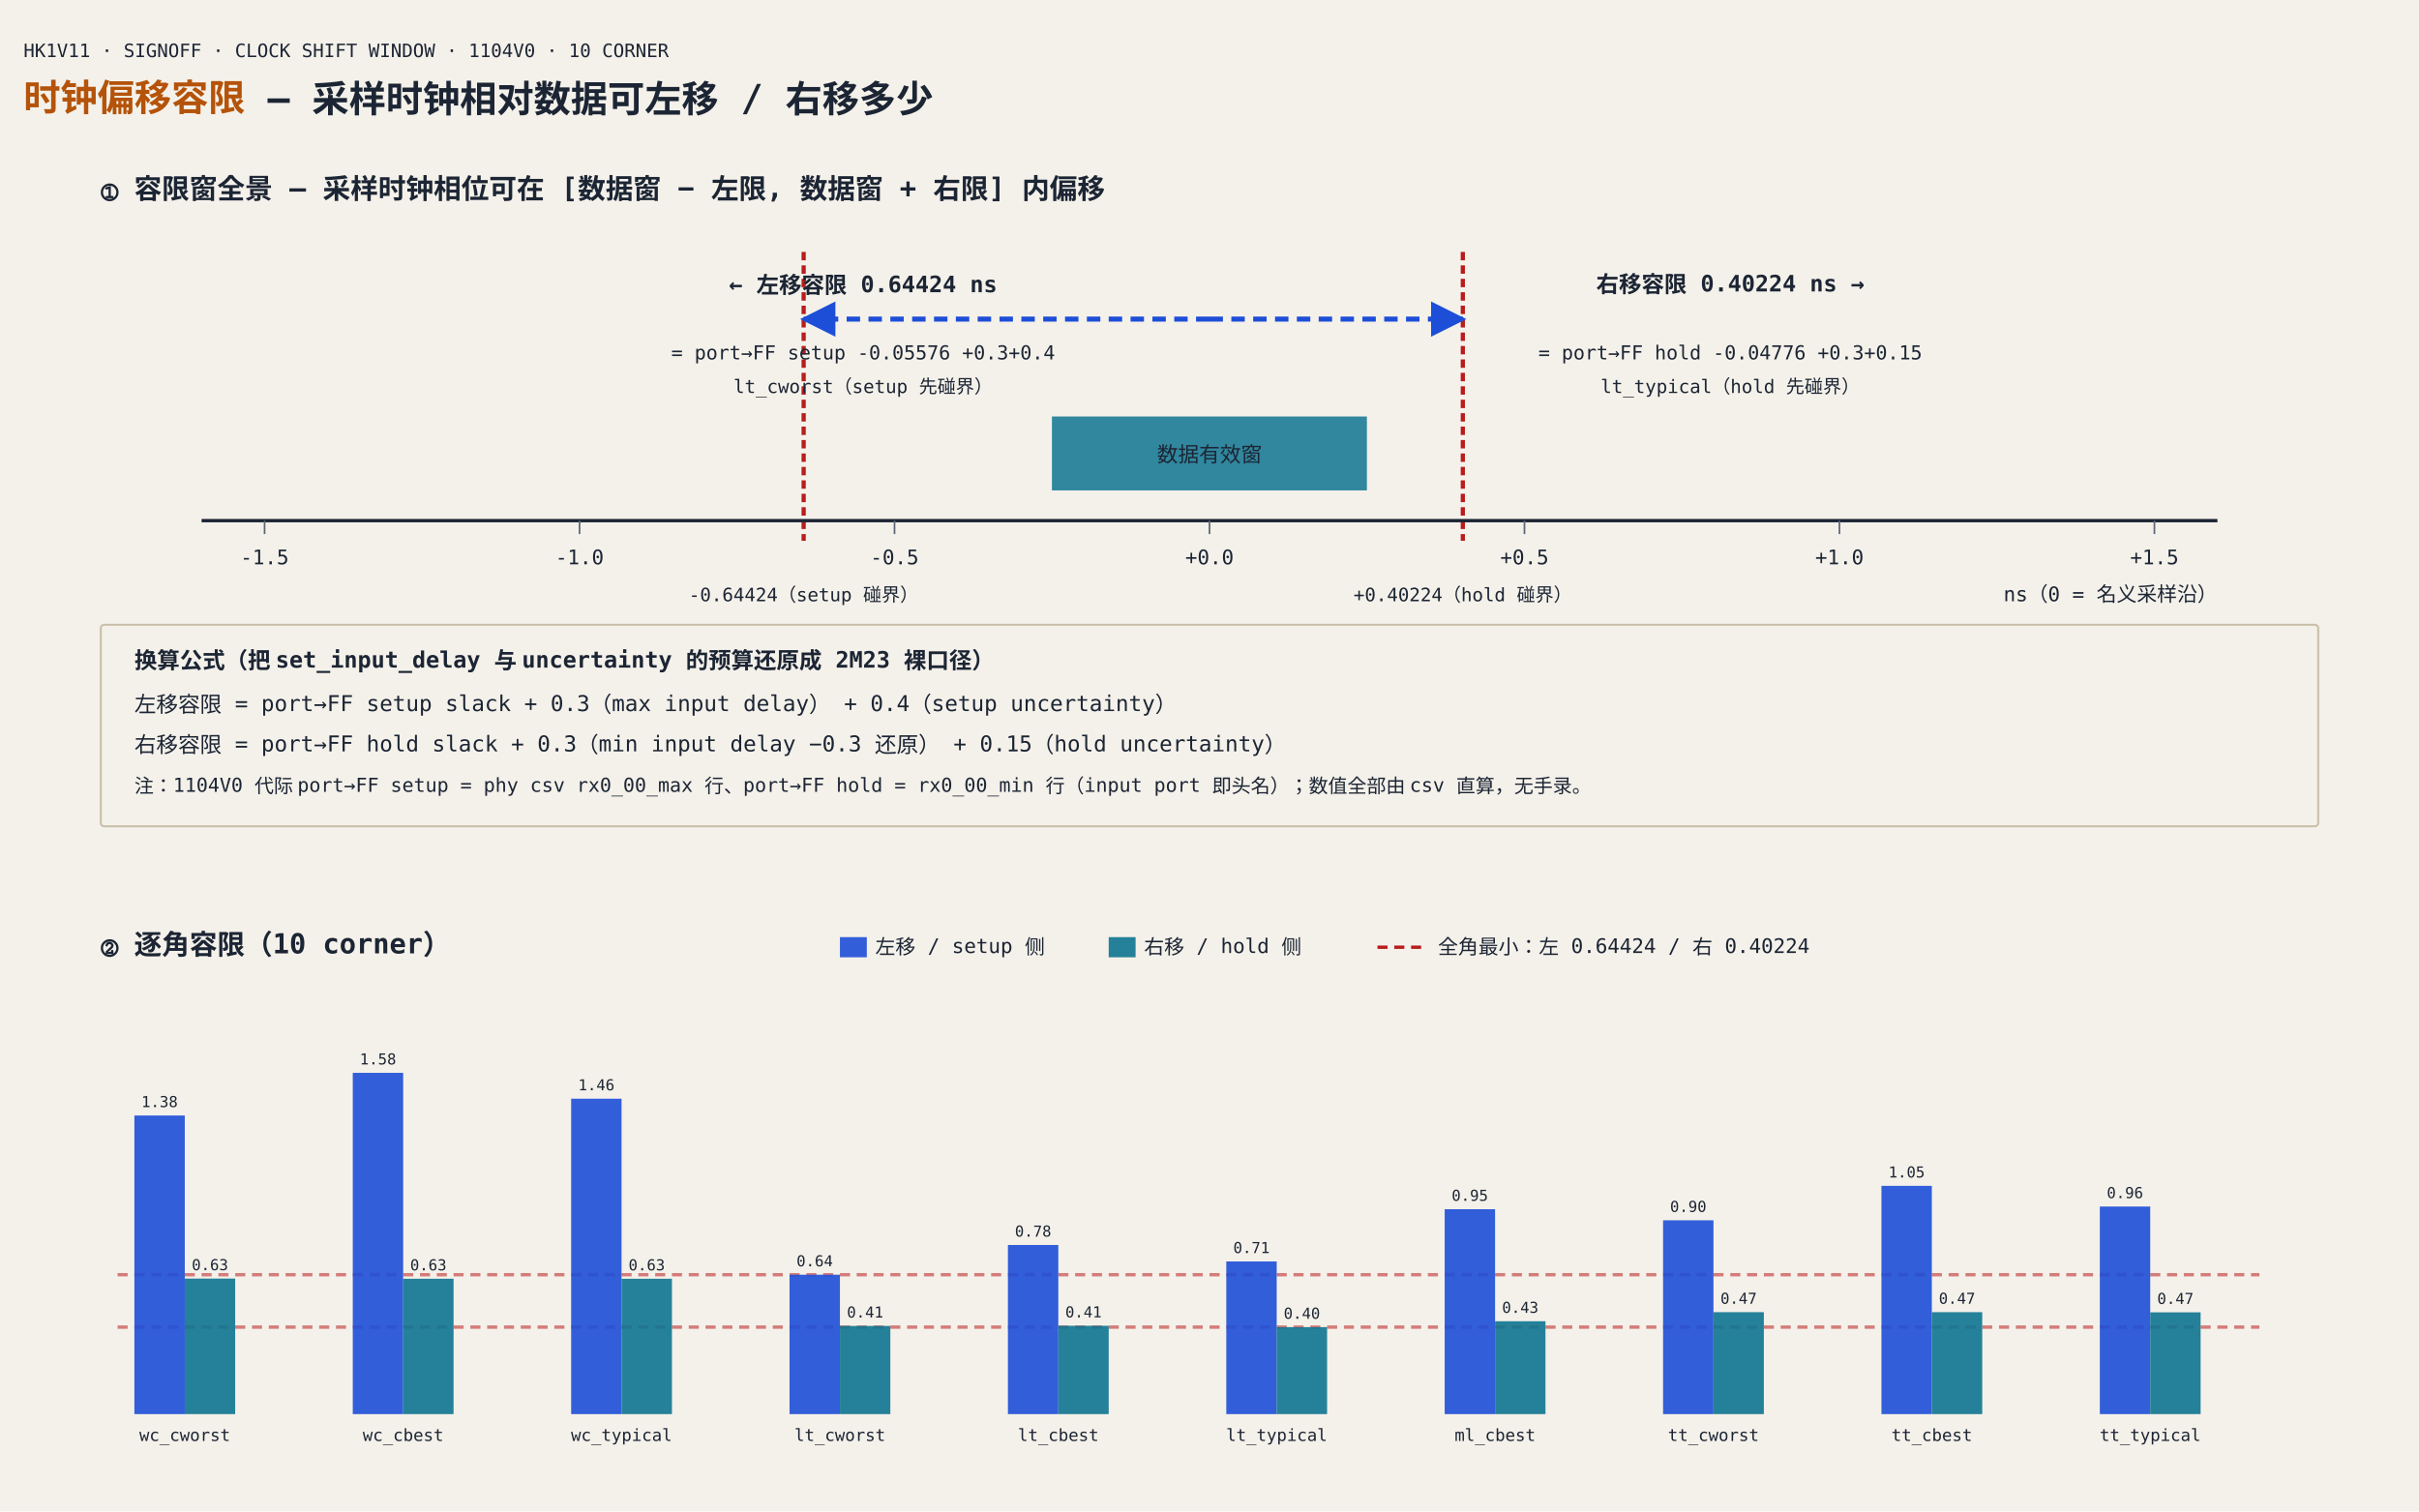
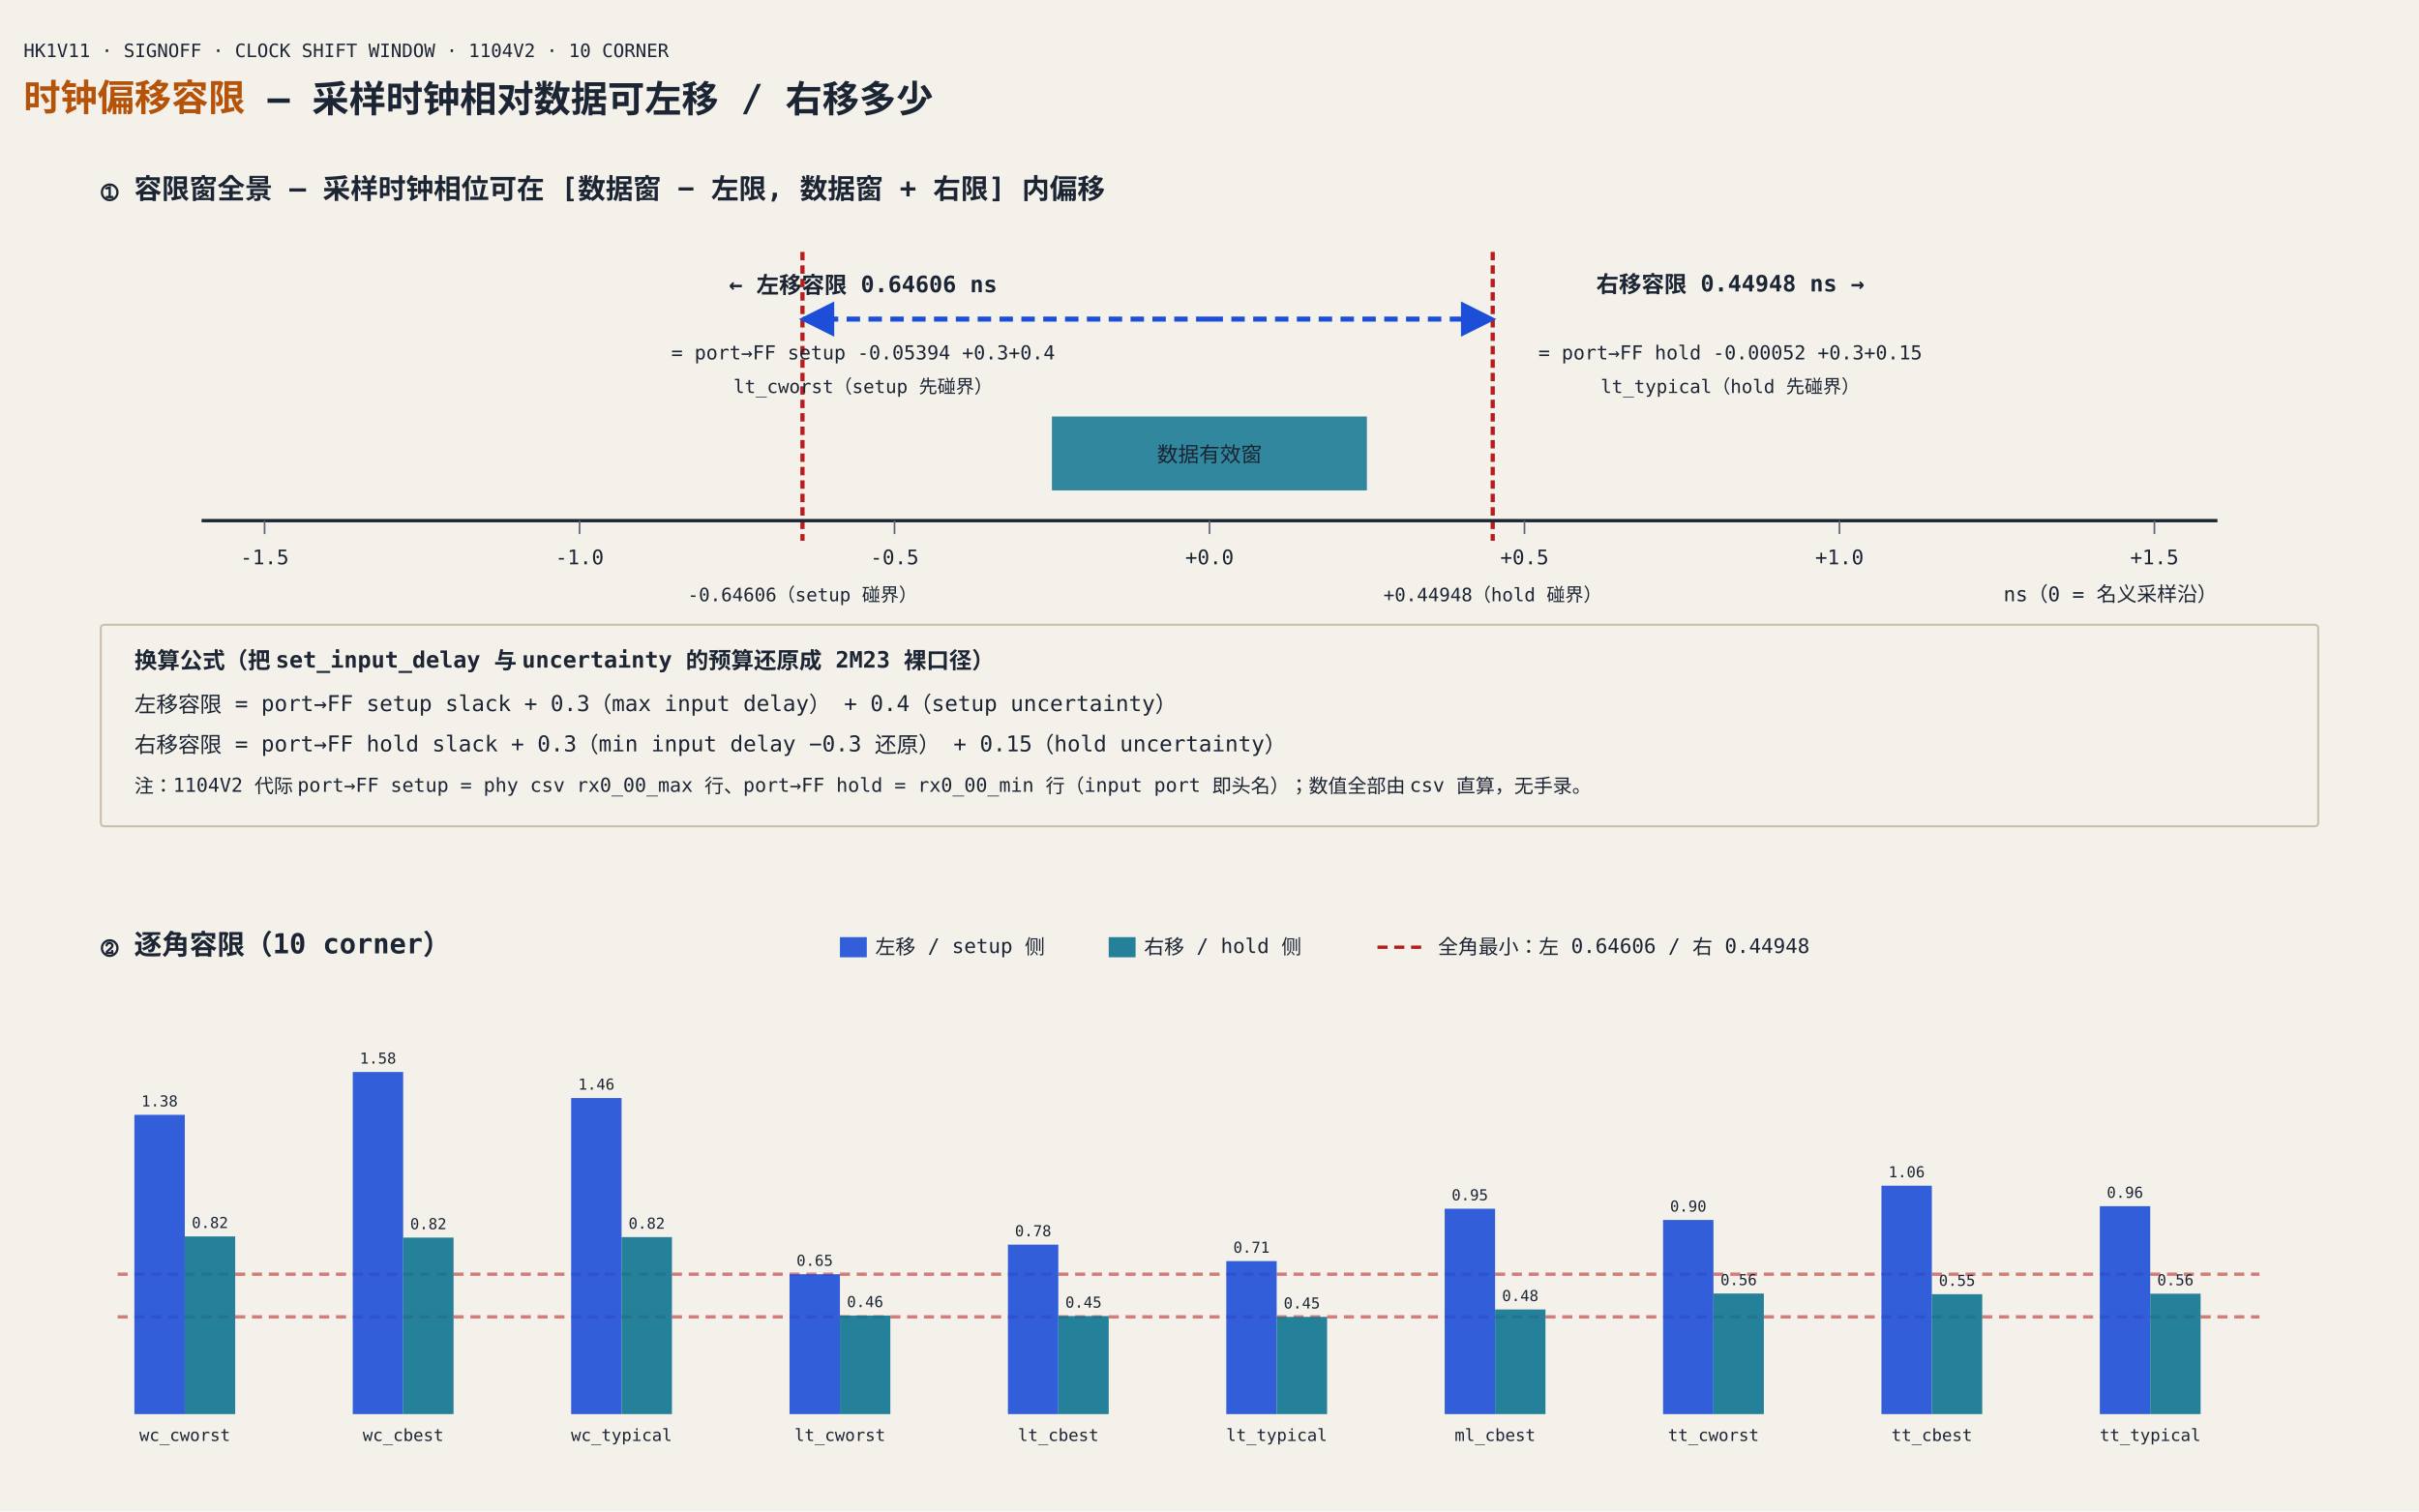
<svg xmlns="http://www.w3.org/2000/svg" width="1440" height="900" viewBox="0 0 1440 900">
  <style>text{font-family:"Microsoft YaHei","Noto Sans SC",monospace;fill:#1c2534}.mono{font-family:Consolas,"Microsoft YaHei",monospace}</style>
  <defs>
    <marker id="mB" viewBox="0 0 10 10" refX="9" refY="5" markerWidth="7" markerHeight="7" orient="auto-start-reverse">
      <path d="M0,0 L10,5 L0,10 z" fill="#1d4ed8" />
    </marker>
  </defs>
  <rect width="1440" height="900" fill="#f4f1ea" />
-   <text x="14" y="34" font-size="11" fill="#b45309" class="mono">HK1V11 · SIGNOFF · CLOCK SHIFT WINDOW · 1104V0 · 10 CORNER</text>
+   <text x="14" y="34" font-size="11" fill="#b45309" class="mono">HK1V11 · SIGNOFF · CLOCK SHIFT WINDOW · 1104V2 · 10 CORNER</text>
  <text x="14" y="66" font-size="22" font-weight="bold">
    <tspan fill="#b45309">时钟偏移容限</tspan> — 采样时钟相对数据可左移 / 右移多少</text>
  <rect class="panel" x="40" y="90" width="1360" height="430" rx="2" fill="#fffdf7" stroke="#c9bfa8" stroke-width="1.5" />
  <text x="60" y="118" font-size="16.5" font-weight="bold">① 容限窗全景 — 采样时钟相位可在 [数据窗 − 左限, 数据窗 + 右限] 内偏移</text>
-   <line x1="478.4" y1="150" x2="478.4" y2="322" stroke="#b91c1c" stroke-width="2.5" stroke-dasharray="5,3" class="boundPulse" />
-   <text x="478.4" y="358" font-size="11" fill="#b91c1c" class="mono" text-anchor="middle">-0.64424（setup 碰界）</text>
-   <line x1="870.8" y1="150" x2="870.8" y2="322" stroke="#b91c1c" stroke-width="2.5" stroke-dasharray="5,3" class="boundPulse" />
-   <text x="870.8" y="358" font-size="11" fill="#b91c1c" class="mono" text-anchor="middle">+0.40224（hold 碰界）</text>
+   <line class="boundPulse" x1="477.7" y1="150" x2="477.7" y2="322" stroke="#b91c1c" stroke-width="2.5" stroke-dasharray="5,3" />
+   <text x="477.7" y="358" font-size="11" fill="#b91c1c" class="mono" text-anchor="middle">-0.64606（setup 碰界）</text>
+   <line class="boundPulse" x1="888.6" y1="150" x2="888.6" y2="322" stroke="#b91c1c" stroke-width="2.5" stroke-dasharray="5,3" />
+   <text x="888.6" y="358" font-size="11" fill="#b91c1c" class="mono" text-anchor="middle">+0.44948（hold 碰界）</text>
  <line x1="120" y1="310" x2="1320" y2="310" stroke="#1c2534" stroke-width="2" />
  <line x1="157.5" y1="310" x2="157.5" y2="318" stroke="#5b6675" stroke-width="1" />
  <text x="157.5" y="336" font-size="12" text-anchor="middle" class="mono" fill="#5b6675">-1.5</text>
  <line x1="345.0" y1="310" x2="345.0" y2="318" stroke="#5b6675" stroke-width="1" />
  <text x="345.0" y="336" font-size="12" text-anchor="middle" class="mono" fill="#5b6675">-1.0</text>
  <line x1="532.5" y1="310" x2="532.5" y2="318" stroke="#5b6675" stroke-width="1" />
  <text x="532.5" y="336" font-size="12" text-anchor="middle" class="mono" fill="#5b6675">-0.5</text>
  <line x1="720.0" y1="310" x2="720.0" y2="318" stroke="#5b6675" stroke-width="1" />
  <text x="720.0" y="336" font-size="12" text-anchor="middle" class="mono" fill="#5b6675">+0.0</text>
  <line x1="907.5" y1="310" x2="907.5" y2="318" stroke="#5b6675" stroke-width="1" />
  <text x="907.5" y="336" font-size="12" text-anchor="middle" class="mono" fill="#5b6675">+0.5</text>
  <line x1="1095.0" y1="310" x2="1095.0" y2="318" stroke="#5b6675" stroke-width="1" />
  <text x="1095.0" y="336" font-size="12" text-anchor="middle" class="mono" fill="#5b6675">+1.0</text>
  <line x1="1282.5" y1="310" x2="1282.5" y2="318" stroke="#5b6675" stroke-width="1" />
  <text x="1282.5" y="336" font-size="12" text-anchor="middle" class="mono" fill="#5b6675">+1.5</text>
  <text x="1320" y="358" font-size="12" class="mono" fill="#5b6675" text-anchor="end">ns（0 = 名义采样沿）</text>
  <rect x="626.2" y="248" width="187.5" height="44" fill="#0e7490" opacity="0.85" />
  <text x="720.0" y="275" font-size="12.5" fill="#fffdf7" text-anchor="middle">数据有效窗</text>
-   <line x1="720.0" y1="190" x2="478.4" y2="190" stroke="#1d4ed8" stroke-width="3" class="arrowDash" marker-end="url(#mB)" />
-   <text x="513.8" y="174" font-size="13.5" fill="#1d4ed8" text-anchor="middle" font-weight="bold">← 左移容限 0.64424 ns</text>
-   <text x="513.8" y="214" font-size="11.5" class="mono" fill="#1d4ed8" text-anchor="middle">= port→FF setup -0.05576 +0.3+0.4</text>
+   <line class="arrowDash" x1="720.0" y1="190" x2="477.7" y2="190" stroke="#1d4ed8" stroke-width="3" marker-end="url(#mB)" />
+   <text x="513.8" y="174" font-size="13.5" fill="#1d4ed8" text-anchor="middle" font-weight="bold">← 左移容限 0.64606 ns</text>
+   <text x="513.8" y="214" font-size="11.5" class="mono" fill="#1d4ed8" text-anchor="middle">= port→FF setup -0.05394 +0.3+0.4</text>
  <text x="513.8" y="234" font-size="11" fill="#5b6675" text-anchor="middle">lt_cworst（setup 先碰界）</text>
-   <line x1="720.0" y1="190" x2="870.8" y2="190" stroke="#1d4ed8" stroke-width="3" class="arrowDash" marker-end="url(#mB)" />
-   <text x="1030.0" y="174" font-size="13.5" fill="#1d4ed8" text-anchor="middle" font-weight="bold">右移容限 0.40224 ns →</text>
-   <text x="1030.0" y="214" font-size="11.5" class="mono" fill="#1d4ed8" text-anchor="middle">= port→FF hold -0.04776 +0.3+0.15</text>
+   <line class="arrowDash" x1="720.0" y1="190" x2="888.6" y2="190" stroke="#1d4ed8" stroke-width="3" marker-end="url(#mB)" />
+   <text x="1030.0" y="174" font-size="13.5" fill="#1d4ed8" text-anchor="middle" font-weight="bold">右移容限 0.44948 ns →</text>
+   <text x="1030.0" y="214" font-size="11.5" class="mono" fill="#1d4ed8" text-anchor="middle">= port→FF hold -0.00052 +0.3+0.15</text>
  <text x="1030.0" y="234" font-size="11" fill="#5b6675" text-anchor="middle">lt_typical（hold 先碰界）</text>
-   <rect x="60" y="372" width="1320" height="120" rx="2" fill="#f4f1ea" stroke="#c9bfa8" stroke-width="1.2" class="formulaGlow" />
+   <rect class="formulaGlow" x="60" y="372" width="1320" height="120" rx="2" fill="#f4f1ea" stroke="#c9bfa8" stroke-width="1.2" />
  <text x="80" y="398" font-size="13.5" font-weight="bold" fill="#b45309">换算公式（把 set_input_delay 与 uncertainty 的预算还原成 2M23 裸口径）</text>
  <text x="80" y="424" font-size="13" class="mono">左移容限 = port→FF setup slack + 0.3（max input delay） + 0.4（setup uncertainty）</text>
  <text x="80" y="448" font-size="13" class="mono">右移容限 = port→FF hold slack + 0.3（min input delay −0.3 还原） + 0.15（hold uncertainty）</text>
-   <text x="80" y="472" font-size="11.5" fill="#5b6675">注：1104V0 代际 port→FF setup = phy csv rx0_00_max 行、port→FF hold = rx0_00_min 行（input port 即头名）；数值全部由 csv 直算，无手录。</text>
-   <rect class="panel" style="animation-delay:.15s" x="40" y="540" width="1360" height="330" rx="2" fill="#fffdf7" stroke="#c9bfa8" stroke-width="1.5" />
+   <text x="80" y="472" font-size="11.5" fill="#5b6675">注：1104V2 代际 port→FF setup = phy csv rx0_00_max 行、port→FF hold = rx0_00_min 行（input port 即头名）；数值全部由 csv 直算，无手录。</text>
+   <rect class="panel" x="40" y="540" width="1360" height="330" rx="2" fill="#fffdf7" stroke="#c9bfa8" stroke-width="1.5" />
  <text x="60" y="568" font-size="16.5" font-weight="bold">② 逐角容限（10 corner）</text>
  <rect x="500" y="558" width="16" height="12" fill="#1d4ed8" opacity="0.9" />
  <text x="521" y="568" font-size="12">左移 / setup 侧</text>
  <rect x="660" y="558" width="16" height="12" fill="#0e7490" opacity="0.9" />
  <text x="681" y="568" font-size="12">右移 / hold 侧</text>
  <line x1="820" y1="564" x2="848" y2="564" stroke="#b91c1c" stroke-width="2" stroke-dasharray="6,4" />
-   <text x="856" y="568" font-size="12" fill="#b91c1c">全角最小：左 0.64424 / 右 0.40224</text>
-   <line x1="70" y1="759.0" x2="1345" y2="759.0" stroke="#b91c1c" stroke-width="2" stroke-dasharray="6,4" opacity="0.55" />
-   <line x1="70" y1="790.2" x2="1345" y2="790.2" stroke="#b91c1c" stroke-width="2" stroke-dasharray="6,4" opacity="0.55" />
-   <rect x="80" y="664.2" width="30" height="177.8" fill="#1d4ed8" opacity="0.9" />
-   <rect x="110" y="761.3" width="30" height="80.7" fill="#0e7490" opacity="0.9" />
-   <text x="95" y="659.2" font-size="9" text-anchor="middle" class="mono" fill="#1d4ed8">1.38</text>
-   <text x="125" y="756.3" font-size="9" text-anchor="middle" class="mono" fill="#0e7490">0.63</text>
+   <text x="856" y="568" font-size="12" fill="#b91c1c">全角最小：左 0.64606 / 右 0.44948</text>
+   <line x1="70" y1="758.7" x2="1345" y2="758.7" stroke="#b91c1c" stroke-width="2" stroke-dasharray="6,4" opacity="0.55" />
+   <line x1="70" y1="784.1" x2="1345" y2="784.1" stroke="#b91c1c" stroke-width="2" stroke-dasharray="6,4" opacity="0.55" />
+   <rect x="80" y="663.8" width="30" height="178.2" fill="#1d4ed8" opacity="0.9" />
+   <rect x="110" y="736.2" width="30" height="105.8" fill="#0e7490" opacity="0.9" />
+   <text x="95" y="658.8" font-size="9" text-anchor="middle" class="mono" fill="#1d4ed8">1.38</text>
+   <text x="125" y="731.2" font-size="9" text-anchor="middle" class="mono" fill="#0e7490">0.82</text>
  <text x="110" y="858" font-size="10" text-anchor="middle" class="mono" fill="#5b6675">wc_cworst</text>
-   <rect x="210" y="638.8" width="30" height="203.2" fill="#1d4ed8" opacity="0.9" />
-   <rect x="240" y="761.4" width="30" height="80.6" fill="#0e7490" opacity="0.9" />
-   <text x="225" y="633.8" font-size="9" text-anchor="middle" class="mono" fill="#1d4ed8">1.58</text>
-   <text x="255" y="756.4" font-size="9" text-anchor="middle" class="mono" fill="#0e7490">0.63</text>
+   <rect x="210" y="638.3" width="30" height="203.7" fill="#1d4ed8" opacity="0.9" />
+   <rect x="240" y="736.9" width="30" height="105.1" fill="#0e7490" opacity="0.9" />
+   <text x="225" y="633.3" font-size="9" text-anchor="middle" class="mono" fill="#1d4ed8">1.58</text>
+   <text x="255" y="731.9" font-size="9" text-anchor="middle" class="mono" fill="#0e7490">0.82</text>
  <text x="240" y="858" font-size="10" text-anchor="middle" class="mono" fill="#5b6675">wc_cbest</text>
-   <rect x="340" y="654.2" width="30" height="187.8" fill="#1d4ed8" opacity="0.9" />
-   <rect x="370" y="761.4" width="30" height="80.6" fill="#0e7490" opacity="0.9" />
-   <text x="355" y="649.2" font-size="9" text-anchor="middle" class="mono" fill="#1d4ed8">1.46</text>
-   <text x="385" y="756.4" font-size="9" text-anchor="middle" class="mono" fill="#0e7490">0.63</text>
+   <rect x="340" y="653.8" width="30" height="188.2" fill="#1d4ed8" opacity="0.9" />
+   <rect x="370" y="736.6" width="30" height="105.4" fill="#0e7490" opacity="0.9" />
+   <text x="355" y="648.8" font-size="9" text-anchor="middle" class="mono" fill="#1d4ed8">1.46</text>
+   <text x="385" y="731.6" font-size="9" text-anchor="middle" class="mono" fill="#0e7490">0.82</text>
  <text x="370" y="858" font-size="10" text-anchor="middle" class="mono" fill="#5b6675">wc_typical</text>
-   <rect x="470" y="759.0" width="30" height="83.0" fill="#1d4ed8" opacity="0.9" />
-   <rect x="500" y="789.5" width="30" height="52.5" fill="#0e7490" opacity="0.9" />
-   <text x="485" y="754.0" font-size="9" text-anchor="middle" class="mono" fill="#1d4ed8">0.64</text>
-   <text x="515" y="784.5" font-size="9" text-anchor="middle" class="mono" fill="#0e7490">0.41</text>
+   <rect x="470" y="758.7" width="30" height="83.3" fill="#1d4ed8" opacity="0.9" />
+   <rect x="500" y="783.3" width="30" height="58.7" fill="#0e7490" opacity="0.9" />
+   <text x="485" y="753.7" font-size="9" text-anchor="middle" class="mono" fill="#1d4ed8">0.65</text>
+   <text x="515" y="778.3" font-size="9" text-anchor="middle" class="mono" fill="#0e7490">0.46</text>
  <text x="500" y="858" font-size="10" text-anchor="middle" class="mono" fill="#5b6675">lt_cworst</text>
-   <rect x="600" y="741.3" width="30" height="100.7" fill="#1d4ed8" opacity="0.9" />
-   <rect x="630" y="789.4" width="30" height="52.6" fill="#0e7490" opacity="0.9" />
-   <text x="615" y="736.3" font-size="9" text-anchor="middle" class="mono" fill="#1d4ed8">0.78</text>
-   <text x="645" y="784.4" font-size="9" text-anchor="middle" class="mono" fill="#0e7490">0.41</text>
+   <rect x="600" y="741.1" width="30" height="100.9" fill="#1d4ed8" opacity="0.9" />
+   <rect x="630" y="783.6" width="30" height="58.4" fill="#0e7490" opacity="0.9" />
+   <text x="615" y="736.1" font-size="9" text-anchor="middle" class="mono" fill="#1d4ed8">0.78</text>
+   <text x="645" y="778.6" font-size="9" text-anchor="middle" class="mono" fill="#0e7490">0.45</text>
  <text x="630" y="858" font-size="10" text-anchor="middle" class="mono" fill="#5b6675">lt_cbest</text>
-   <rect x="730" y="751.1" width="30" height="90.9" fill="#1d4ed8" opacity="0.9" />
-   <rect x="760" y="790.2" width="30" height="51.8" fill="#0e7490" opacity="0.9" />
-   <text x="745" y="746.1" font-size="9" text-anchor="middle" class="mono" fill="#1d4ed8">0.71</text>
-   <text x="775" y="785.2" font-size="9" text-anchor="middle" class="mono" fill="#0e7490">0.40</text>
+   <rect x="730" y="750.9" width="30" height="91.1" fill="#1d4ed8" opacity="0.9" />
+   <rect x="760" y="784.1" width="30" height="57.9" fill="#0e7490" opacity="0.9" />
+   <text x="745" y="745.9" font-size="9" text-anchor="middle" class="mono" fill="#1d4ed8">0.71</text>
+   <text x="775" y="779.1" font-size="9" text-anchor="middle" class="mono" fill="#0e7490">0.45</text>
  <text x="760" y="858" font-size="10" text-anchor="middle" class="mono" fill="#5b6675">lt_typical</text>
-   <rect x="860" y="720.0" width="30" height="122.0" fill="#1d4ed8" opacity="0.9" />
-   <rect x="890" y="786.7" width="30" height="55.3" fill="#0e7490" opacity="0.9" />
-   <text x="875" y="715.0" font-size="9" text-anchor="middle" class="mono" fill="#1d4ed8">0.95</text>
-   <text x="905" y="781.7" font-size="9" text-anchor="middle" class="mono" fill="#0e7490">0.43</text>
+   <rect x="860" y="719.7" width="30" height="122.3" fill="#1d4ed8" opacity="0.9" />
+   <rect x="890" y="779.7" width="30" height="62.3" fill="#0e7490" opacity="0.9" />
+   <text x="875" y="714.7" font-size="9" text-anchor="middle" class="mono" fill="#1d4ed8">0.95</text>
+   <text x="905" y="774.7" font-size="9" text-anchor="middle" class="mono" fill="#0e7490">0.48</text>
  <text x="890" y="858" font-size="10" text-anchor="middle" class="mono" fill="#5b6675">ml_cbest</text>
-   <rect x="990" y="726.6" width="30" height="115.4" fill="#1d4ed8" opacity="0.9" />
-   <rect x="1020" y="781.3" width="30" height="60.7" fill="#0e7490" opacity="0.9" />
-   <text x="1005" y="721.6" font-size="9" text-anchor="middle" class="mono" fill="#1d4ed8">0.90</text>
-   <text x="1035" y="776.3" font-size="9" text-anchor="middle" class="mono" fill="#0e7490">0.47</text>
+   <rect x="990" y="726.4" width="30" height="115.6" fill="#1d4ed8" opacity="0.9" />
+   <rect x="1020" y="770.2" width="30" height="71.8" fill="#0e7490" opacity="0.9" />
+   <text x="1005" y="721.4" font-size="9" text-anchor="middle" class="mono" fill="#1d4ed8">0.90</text>
+   <text x="1035" y="765.2" font-size="9" text-anchor="middle" class="mono" fill="#0e7490">0.56</text>
  <text x="1020" y="858" font-size="10" text-anchor="middle" class="mono" fill="#5b6675">tt_cworst</text>
-   <rect x="1120" y="706.1" width="30" height="135.9" fill="#1d4ed8" opacity="0.9" />
-   <rect x="1150" y="781.3" width="30" height="60.7" fill="#0e7490" opacity="0.9" />
-   <text x="1135" y="701.1" font-size="9" text-anchor="middle" class="mono" fill="#1d4ed8">1.05</text>
-   <text x="1165" y="776.3" font-size="9" text-anchor="middle" class="mono" fill="#0e7490">0.47</text>
+   <rect x="1120" y="706.0" width="30" height="136.0" fill="#1d4ed8" opacity="0.9" />
+   <rect x="1150" y="770.6" width="30" height="71.4" fill="#0e7490" opacity="0.9" />
+   <text x="1135" y="701.0" font-size="9" text-anchor="middle" class="mono" fill="#1d4ed8">1.06</text>
+   <text x="1165" y="765.6" font-size="9" text-anchor="middle" class="mono" fill="#0e7490">0.55</text>
  <text x="1150" y="858" font-size="10" text-anchor="middle" class="mono" fill="#5b6675">tt_cbest</text>
-   <rect x="1250" y="718.4" width="30" height="123.6" fill="#1d4ed8" opacity="0.9" />
-   <rect x="1280" y="781.4" width="30" height="60.6" fill="#0e7490" opacity="0.9" />
-   <text x="1265" y="713.4" font-size="9" text-anchor="middle" class="mono" fill="#1d4ed8">0.96</text>
-   <text x="1295" y="776.4" font-size="9" text-anchor="middle" class="mono" fill="#0e7490">0.47</text>
+   <rect x="1250" y="718.2" width="30" height="123.8" fill="#1d4ed8" opacity="0.9" />
+   <rect x="1280" y="770.3" width="30" height="71.7" fill="#0e7490" opacity="0.9" />
+   <text x="1265" y="713.2" font-size="9" text-anchor="middle" class="mono" fill="#1d4ed8">0.96</text>
+   <text x="1295" y="765.3" font-size="9" text-anchor="middle" class="mono" fill="#0e7490">0.56</text>
  <text x="1280" y="858" font-size="10" text-anchor="middle" class="mono" fill="#5b6675">tt_typical</text>
  <style>
.head, .panel { opacity:0; animation: rowIn .35s cubic-bezier(.22,.7,.3,1) forwards; }
.row { opacity:0; animation: rowIn .3s ease forwards; }
@keyframes rowIn { from { opacity:0; transform:translateY(4px); } to { opacity:1; transform:none; } }
.arrowDash { stroke-dasharray: 8,5; animation: arrowGrow 2.4s linear infinite; }
@keyframes arrowGrow { 0% { stroke-dashoffset:0; } 100% { stroke-dashoffset:-52; } }
.boundPulse { animation: boundGlow 1.5s ease-in-out infinite; }
@keyframes boundGlow { 0%,100% { opacity:1; filter:drop-shadow(0 0 0 rgba(185,28,28,0)); } 50% { opacity:.7; filter:drop-shadow(0 0 6px rgba(185,28,28,.8)); } }
.formulaGlow { animation: fGlow 2s ease-in-out infinite; }
@keyframes fGlow { 0%,100% { opacity:1; } 50% { opacity:.75; } }
@media (prefers-reduced-motion:reduce) { *{animation:none!important} .head,.panel,.row{opacity:1!important} .arrowDash{stroke-dasharray:none!important} }
</style>
</svg>
